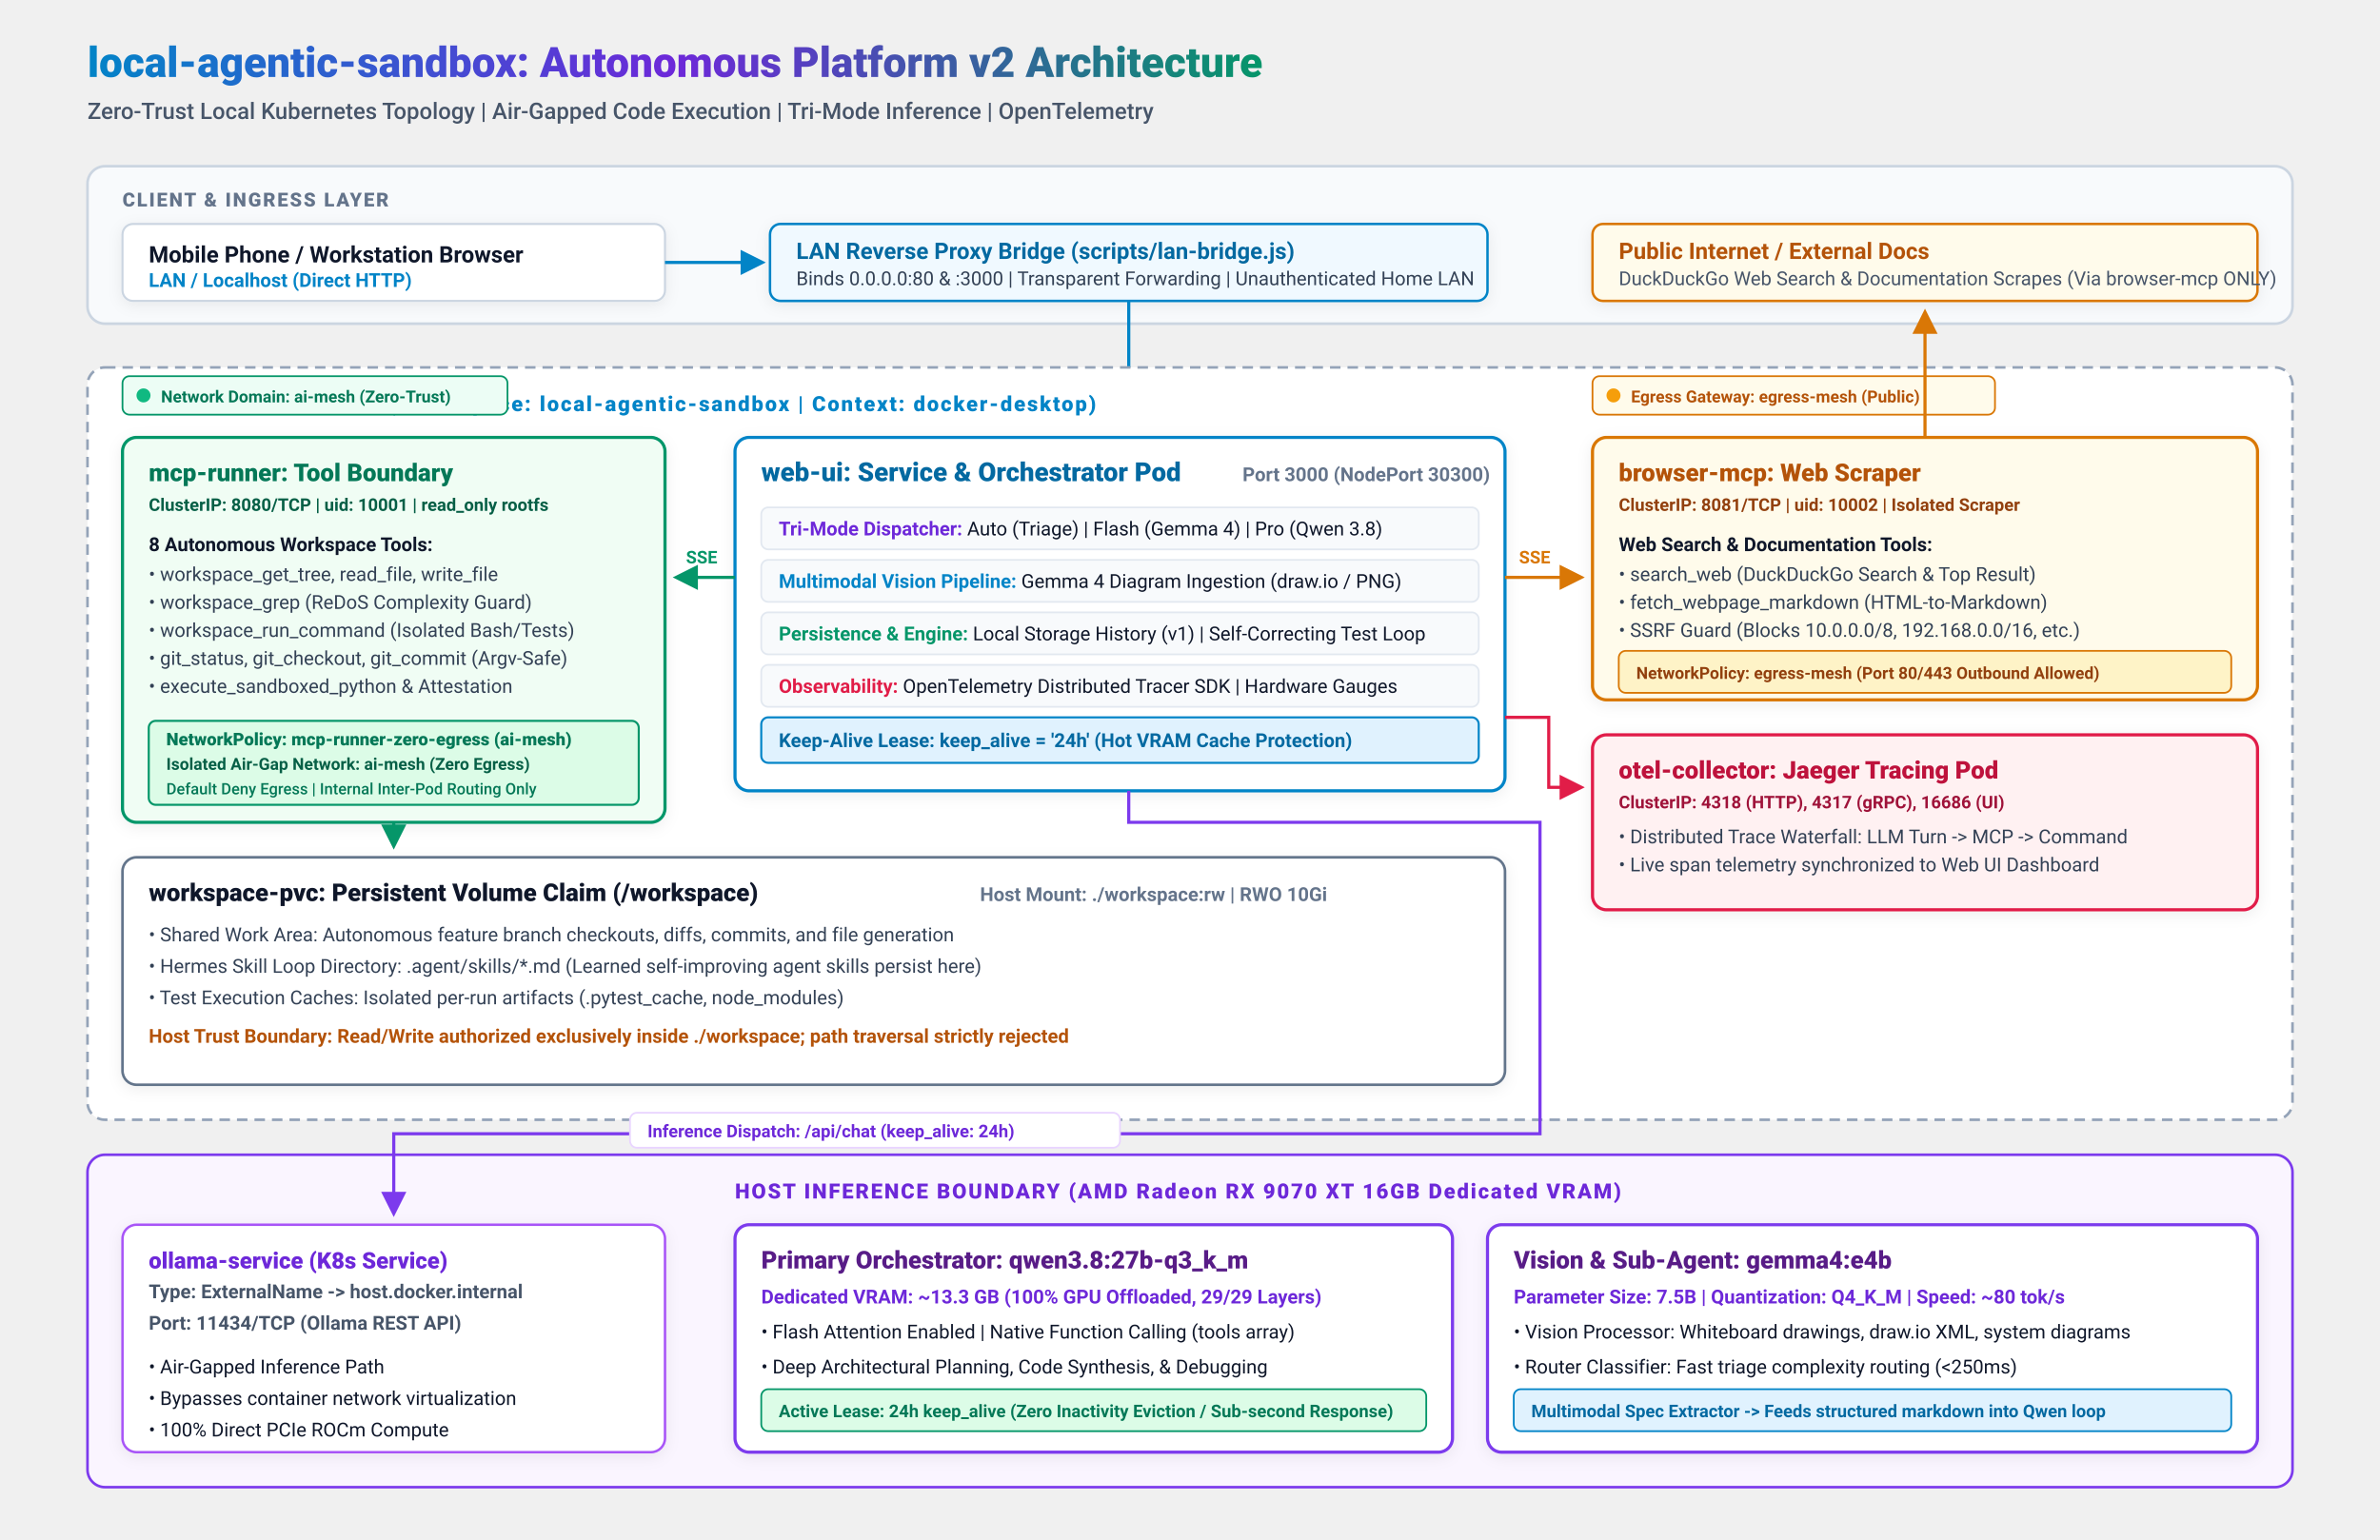
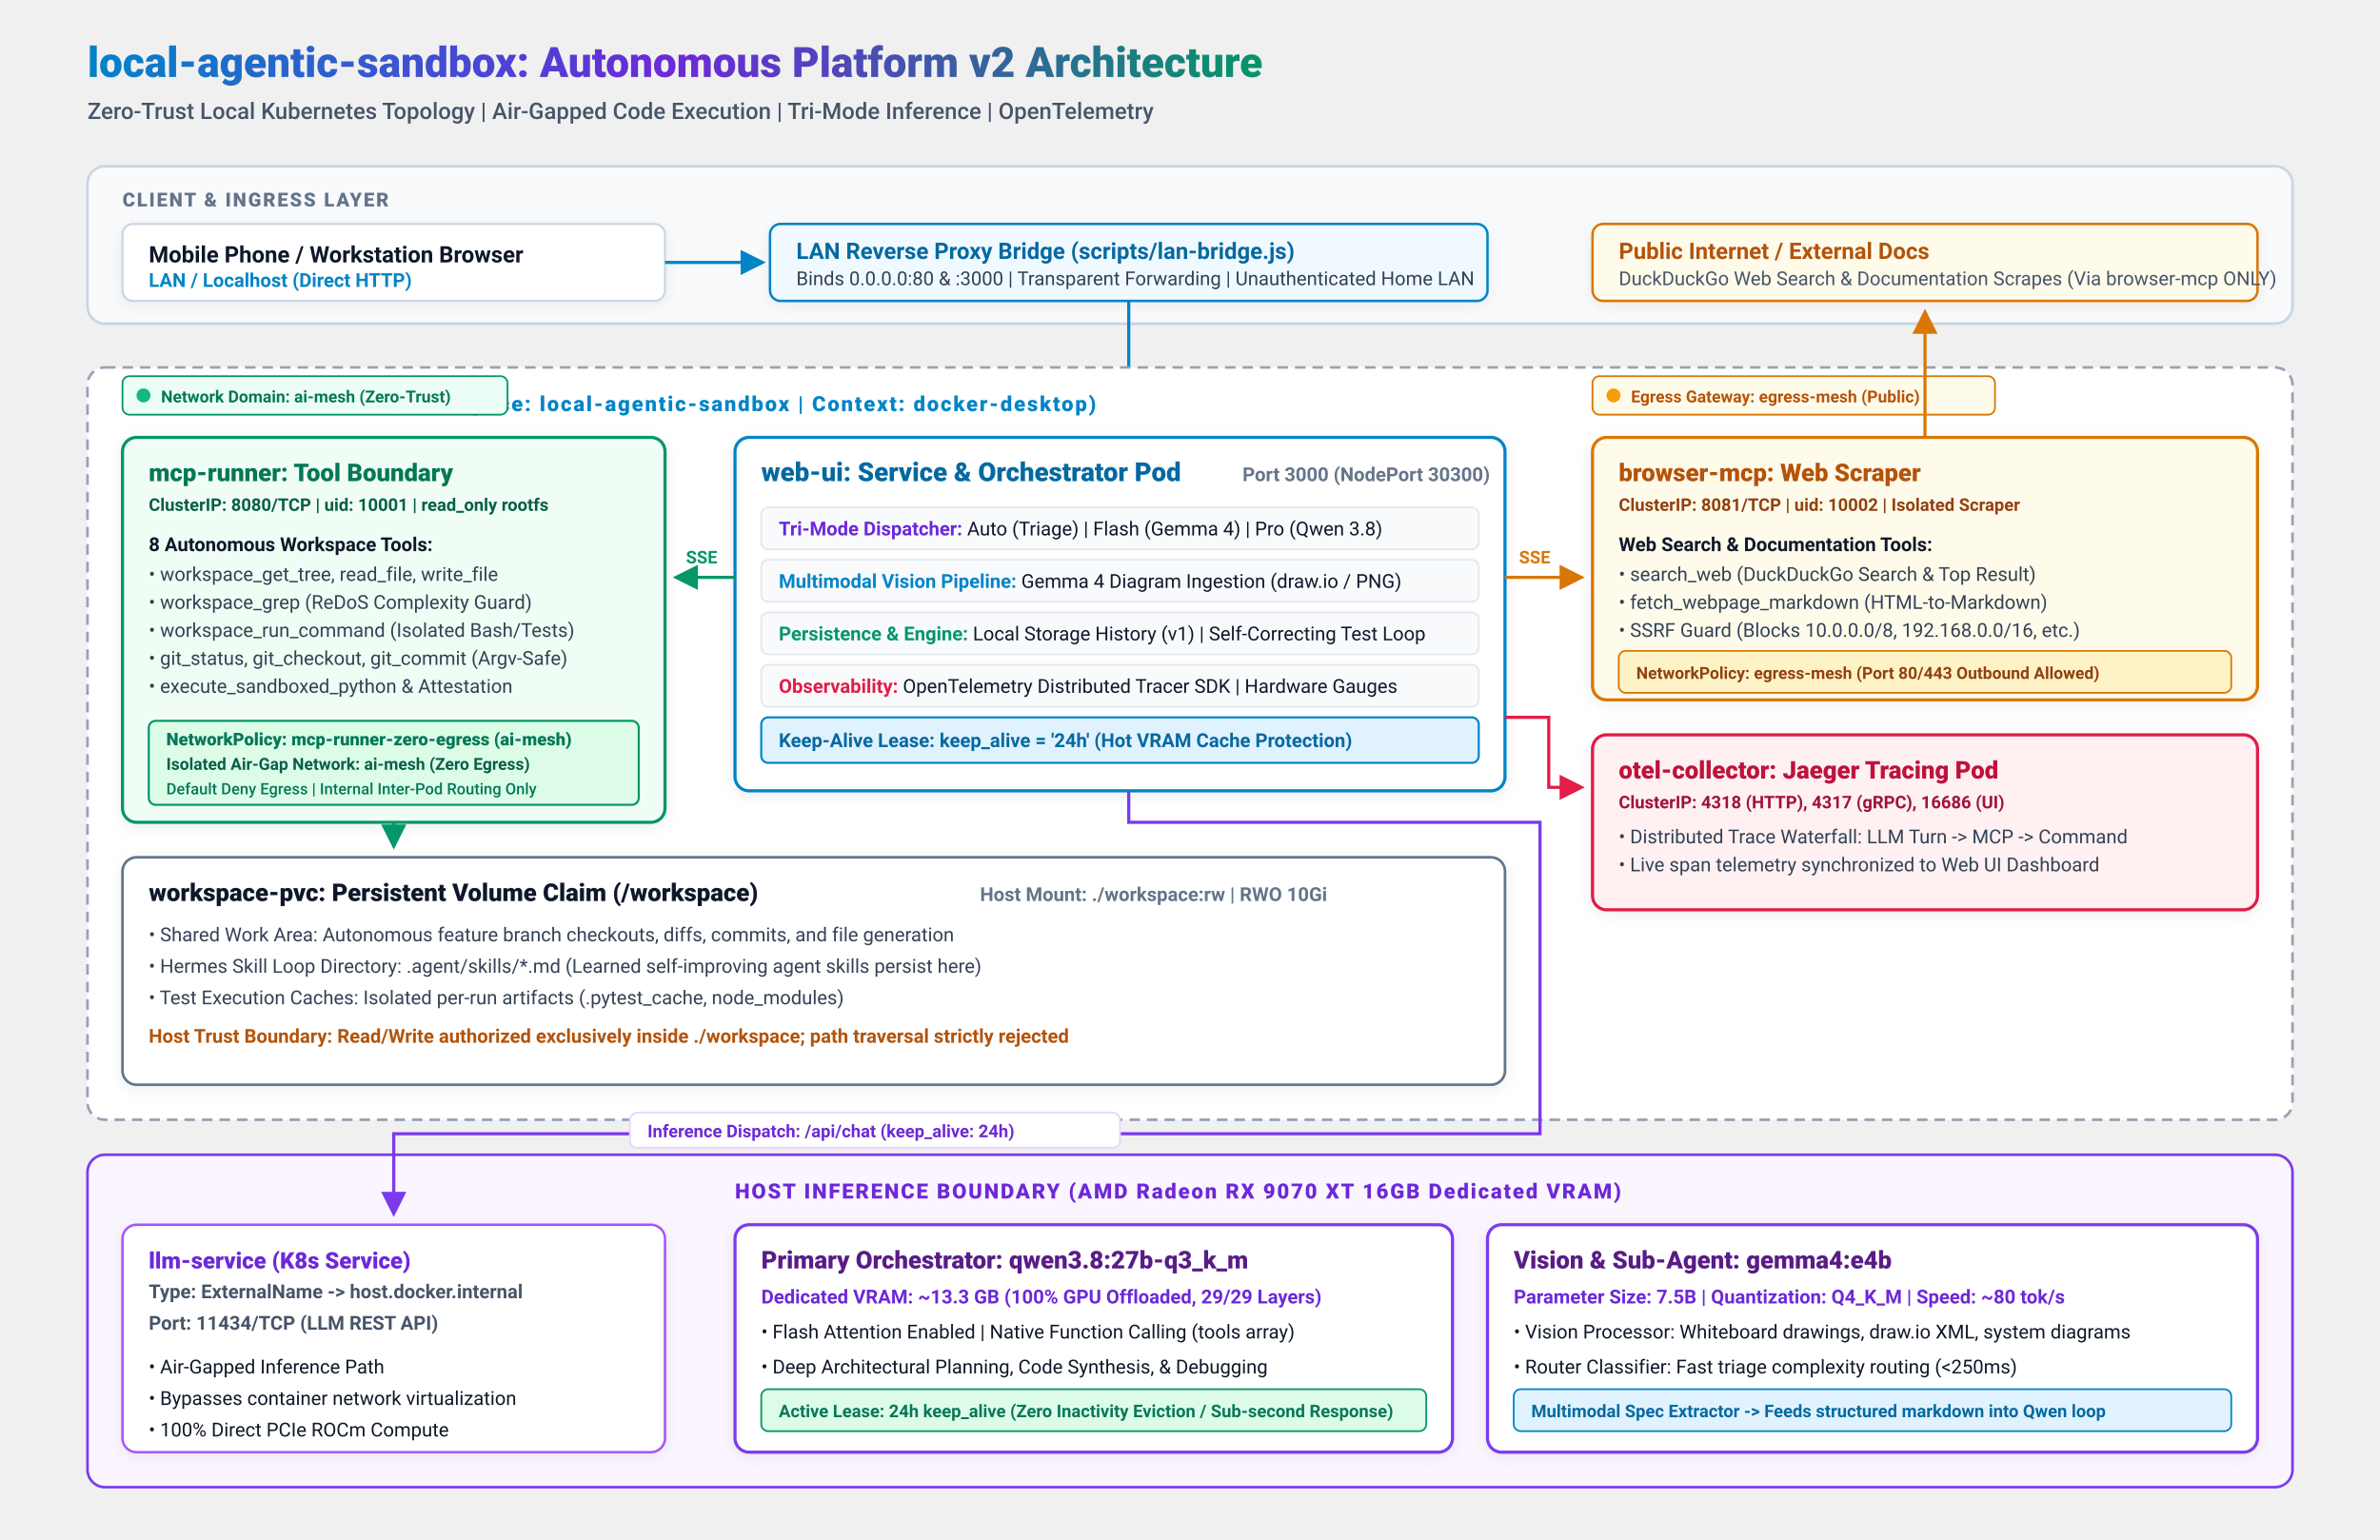
<svg xmlns="http://www.w3.org/2000/svg" viewBox="0 0 1360 880" width="100%" height="100%" style="background-color: #ffffff; font-family: -apple-system, BlinkMacSystemFont, 'Segoe UI', Roboto, Helvetica, Arial, sans-serif;">
  <defs>
    <filter id="cardShadow" x="-2%" y="-2%" width="104%" height="108%" filterUnits="userSpaceOnUse">
      <feDropShadow dx="0" dy="2" stdDeviation="4" flood-color="#0f172a" flood-opacity="0.07" />
    </filter>
    <linearGradient id="headerGrad" x1="0%" y1="0%" x2="100%" y2="0%">
      <stop offset="0%" stop-color="#0284c7" />
      <stop offset="50%" stop-color="#6d28d9" />
      <stop offset="100%" stop-color="#059669" />
    </linearGradient>
    <marker id="arrowCyan" markerWidth="8" markerHeight="8" refX="6" refY="4" orient="auto">
      <path d="M 0 0 L 8 4 L 0 8 Z" fill="#0284c7" />
    </marker>
    <marker id="arrowEmerald" markerWidth="8" markerHeight="8" refX="6" refY="4" orient="auto">
      <path d="M 0 0 L 8 4 L 0 8 Z" fill="#059669" />
    </marker>
    <marker id="arrowPurple" markerWidth="8" markerHeight="8" refX="6" refY="4" orient="auto">
      <path d="M 0 0 L 8 4 L 0 8 Z" fill="#7c3aed" />
    </marker>
    <marker id="arrowAmber" markerWidth="8" markerHeight="8" refX="6" refY="4" orient="auto">
      <path d="M 0 0 L 8 4 L 0 8 Z" fill="#d97706" />
    </marker>
    <marker id="arrowRose" markerWidth="8" markerHeight="8" refX="6" refY="4" orient="auto">
      <path d="M 0 0 L 8 4 L 0 8 Z" fill="#e11d48" />
    </marker>
  </defs>
  <text x="50" y="44" font-size="24" font-weight="800" fill="url(#headerGrad)">local-agentic-sandbox: Autonomous Platform v2 Architecture</text>
  <text x="50" y="68" font-size="13" font-weight="500" fill="#475569">Zero-Trust Local Kubernetes Topology | Air-Gapped Code Execution | Tri-Mode Inference | OpenTelemetry</text>
  <rect x="50" y="95" width="1260" height="90" rx="10" fill="#f8fafc" stroke="#cbd5e1" stroke-width="1.5" />
  <text x="70" y="118" font-size="11" font-weight="800" fill="#64748b" letter-spacing="1">CLIENT &amp; INGRESS LAYER</text>
  <rect x="70" y="128" width="310" height="44" rx="6" fill="#ffffff" stroke="#cbd5e1" stroke-width="1.2" filter="url(#cardShadow)" />
  <text x="85" y="150" font-size="13" font-weight="700" fill="#0f172a">Mobile Phone / Workstation Browser</text>
  <text x="85" y="164" font-size="11" font-weight="600" fill="#0284c7">LAN / Localhost (Direct HTTP)</text>
  <rect x="440" y="128" width="410" height="44" rx="6" fill="#f0f9ff" stroke="#0284c7" stroke-width="1.4" filter="url(#cardShadow)" />
  <text x="455" y="148" font-size="13" font-weight="700" fill="#0369a1">LAN Reverse Proxy Bridge (scripts/lan-bridge.js)</text>
  <text x="455" y="163" font-size="11" fill="#334155">Binds 0.0.0.0:80 &amp; :3000 | Transparent Forwarding | Unauthenticated Home LAN</text>
  <rect x="910" y="128" width="380" height="44" rx="6" fill="#fffbeb" stroke="#d97706" stroke-width="1.4" filter="url(#cardShadow)" />
  <text x="925" y="148" font-size="13" font-weight="700" fill="#b45309">Public Internet / External Docs</text>
  <text x="925" y="163" font-size="11" fill="#475569">DuckDuckGo Web Search &amp; Documentation Scrapes (Via browser-mcp ONLY)</text>
  <path d="M 380 150 L 434 150" fill="none" stroke="#0284c7" stroke-width="1.8" marker-end="url(#arrowCyan)" />
  <path d="M 645 172 L 645 224" fill="none" stroke="#0284c7" stroke-width="1.8" marker-end="url(#arrowCyan)" />
  <rect x="50" y="210" width="1260" height="430" rx="10" fill="#ffffff" stroke="#94a3b8" stroke-width="1.5" stroke-dasharray="6 4" />
  <text x="70" y="235" font-size="12" font-weight="800" fill="#0284c7" letter-spacing="1">KUBERNETES CLUSTER (Namespace: local-agentic-sandbox | Context: docker-desktop)</text>
  <rect x="420" y="250" width="440" height="202" rx="8" fill="#ffffff" stroke="#0284c7" stroke-width="1.8" filter="url(#cardShadow)" />
  <text x="435" y="275" font-size="15" font-weight="800" fill="#0369a1">web-ui: Service &amp; Orchestrator Pod</text>
  <text x="710" y="275" font-size="11" font-weight="600" fill="#64748b">Port 3000 (NodePort 30300)</text>
  <rect x="435" y="290" width="410" height="24" rx="4" fill="#f8fafc" stroke="#e2e8f0" />
  <text x="445" y="306" font-size="11" fill="#0f172a">
    <tspan font-weight="700" fill="#6d28d9">Tri-Mode Dispatcher:</tspan> Auto (Triage) | Flash (Gemma 4) | Pro (Qwen 3.8)</text>
  <rect x="435" y="320" width="410" height="24" rx="4" fill="#f8fafc" stroke="#e2e8f0" />
  <text x="445" y="336" font-size="11" fill="#0f172a">
    <tspan font-weight="700" fill="#0284c7">Multimodal Vision Pipeline:</tspan> Gemma 4 Diagram Ingestion (draw.io / PNG)</text>
  <rect x="435" y="350" width="410" height="24" rx="4" fill="#f8fafc" stroke="#e2e8f0" />
  <text x="445" y="366" font-size="11" fill="#0f172a">
    <tspan font-weight="700" fill="#059669">Persistence &amp; Engine:</tspan> Local Storage History (v1) | Self-Correcting Test Loop</text>
  <rect x="435" y="380" width="410" height="24" rx="4" fill="#f8fafc" stroke="#e2e8f0" />
  <text x="445" y="396" font-size="11" fill="#0f172a">
    <tspan font-weight="700" fill="#e11d48">Observability:</tspan> OpenTelemetry Distributed Tracer SDK | Hardware Gauges</text>
  <rect x="435" y="410" width="410" height="26" rx="4" fill="#e0f2fe" stroke="#0284c7" stroke-width="1.2" />
  <text x="445" y="427" font-size="11" font-weight="700" fill="#0369a1">Keep-Alive Lease: keep_alive = '24h' (Hot VRAM Cache Protection)</text>
  <rect x="70" y="250" width="310" height="220" rx="8" fill="#f0fdf4" stroke="#059669" stroke-width="1.8" filter="url(#cardShadow)" />
  <text x="85" y="275" font-size="14" font-weight="800" fill="#047857">mcp-runner: Tool Boundary</text>
  <text x="85" y="292" font-size="10" font-weight="600" fill="#065f46">ClusterIP: 8080/TCP | uid: 10001 | read_only rootfs</text>
  <text x="85" y="315" font-size="11" font-weight="700" fill="#0f172a">8 Autonomous Workspace Tools:</text>
  <text x="85" y="332" font-size="11" fill="#334155">• workspace_get_tree, read_file, write_file</text>
  <text x="85" y="348" font-size="11" fill="#334155">• workspace_grep (ReDoS Complexity Guard)</text>
  <text x="85" y="364" font-size="11" fill="#334155">• workspace_run_command (Isolated Bash/Tests)</text>
  <text x="85" y="380" font-size="11" fill="#334155">• git_status, git_checkout, git_commit (Argv-Safe)</text>
  <text x="85" y="396" font-size="11" fill="#334155">• execute_sandboxed_python &amp; Attestation</text>
  <rect x="85" y="412" width="280" height="48" rx="4" fill="#dcfce7" stroke="#059669" stroke-width="1.2" />
  <text x="95" y="426" font-size="10" font-weight="800" fill="#047857">NetworkPolicy: mcp-runner-zero-egress (ai-mesh)</text>
  <text x="95" y="440" font-size="9.5" font-weight="700" fill="#065f46">Isolated Air-Gap Network: ai-mesh (Zero Egress)</text>
  <text x="95" y="454" font-size="9" font-weight="500" fill="#047857">Default Deny Egress | Internal Inter-Pod Routing Only</text>
  <rect x="910" y="250" width="380" height="150" rx="8" fill="#fffbeb" stroke="#d97706" stroke-width="1.8" filter="url(#cardShadow)" />
  <text x="925" y="275" font-size="14" font-weight="800" fill="#b45309">browser-mcp: Web Scraper</text>
  <text x="925" y="292" font-size="10" font-weight="600" fill="#92400e">ClusterIP: 8081/TCP | uid: 10002 | Isolated Scraper</text>
  <text x="925" y="315" font-size="11" font-weight="700" fill="#0f172a">Web Search &amp; Documentation Tools:</text>
  <text x="925" y="332" font-size="11" fill="#334155">• search_web (DuckDuckGo Search &amp; Top Result)</text>
  <text x="925" y="348" font-size="11" fill="#334155">• fetch_webpage_markdown (HTML-to-Markdown)</text>
  <text x="925" y="364" font-size="11" fill="#334155">• SSRF Guard (Blocks 10.0.0.0/8, 192.168.0.0/16, etc.)</text>
  <rect x="925" y="372" width="350" height="24" rx="4" fill="#fef3c7" stroke="#d97706" stroke-width="1" />
  <text x="935" y="388" font-size="9.5" font-weight="700" fill="#92400e">NetworkPolicy: egress-mesh (Port 80/443 Outbound Allowed)</text>
  <rect x="910" y="420" width="380" height="100" rx="8" fill="#fff1f2" stroke="#e11d48" stroke-width="1.8" filter="url(#cardShadow)" />
  <text x="925" y="445" font-size="14" font-weight="800" fill="#be123c">otel-collector: Jaeger Tracing Pod</text>
  <text x="925" y="462" font-size="10" font-weight="600" fill="#9f1239">ClusterIP: 4318 (HTTP), 4317 (gRPC), 16686 (UI)</text>
  <text x="925" y="482" font-size="11" fill="#334155">• Distributed Trace Waterfall: LLM Turn -&gt; MCP -&gt; Command</text>
  <text x="925" y="498" font-size="11" fill="#334155">• Live span telemetry synchronized to Web UI Dashboard</text>
  <rect x="70" y="490" width="790" height="130" rx="8" fill="#ffffff" stroke="#64748b" stroke-width="1.5" filter="url(#cardShadow)" />
  <text x="85" y="515" font-size="14" font-weight="800" fill="#0f172a">workspace-pvc: Persistent Volume Claim (/workspace)</text>
  <text x="560" y="515" font-size="11" font-weight="600" fill="#64748b">Host Mount: ./workspace:rw | RWO 10Gi</text>
  <text x="85" y="538" font-size="11" fill="#334155">• Shared Work Area: Autonomous feature branch checkouts, diffs, commits, and file generation</text>
  <text x="85" y="556" font-size="11" fill="#334155">• Hermes Skill Loop Directory: .agent/skills/*.md (Learned self-improving agent skills persist here)</text>
  <text x="85" y="574" font-size="11" fill="#334155">• Test Execution Caches: Isolated per-run artifacts (.pytest_cache, node_modules)</text>
  <text x="85" y="596" font-size="11" font-weight="700" fill="#b45309">Host Trust Boundary: Read/Write authorized exclusively inside ./workspace; path traversal strictly rejected</text>
  <g id="network-mesh-badges">
    <rect x="70" y="215" width="220" height="22" rx="4" fill="#ecfdf5" stroke="#059669" stroke-width="1" />
    <circle cx="82" cy="226" r="4" fill="#10b981" />
    <text x="92" y="230" font-size="9.5" font-weight="700" fill="#047857">Network Domain: ai-mesh (Zero-Trust)</text>
    <rect x="910" y="215" width="230" height="22" rx="4" fill="#fffbeb" stroke="#d97706" stroke-width="1" />
    <circle cx="922" cy="226" r="4" fill="#f59e0b" />
    <text x="932" y="230" font-size="9.5" font-weight="700" fill="#b45309">Egress Gateway: egress-mesh (Public)</text>
  </g>
  <path d="M 420 330 L 388 330" fill="none" stroke="#059669" stroke-width="1.8" marker-end="url(#arrowEmerald)" />
  <text x="392" y="322" font-size="10" font-weight="700" fill="#059669">SSE</text>
  <path d="M 860 330 L 902 330" fill="none" stroke="#d97706" stroke-width="1.8" marker-end="url(#arrowAmber)" />
  <text x="868" y="322" font-size="10" font-weight="700" fill="#d97706">SSE</text>
  <path d="M 1100 250 L 1100 180" fill="none" stroke="#d97706" stroke-width="1.8" marker-end="url(#arrowAmber)" />
  <path d="M 860 410 L 885 410 L 885 450 L 902 450" fill="none" stroke="#e11d48" stroke-width="1.8" marker-end="url(#arrowRose)" />
  <path d="M 225 470 L 225 482" fill="none" stroke="#059669" stroke-width="1.8" marker-end="url(#arrowEmerald)" />
  <rect x="50" y="660" width="1260" height="190" rx="10" fill="#faf5ff" stroke="#7c3aed" stroke-width="1.5" />
  <text x="420" y="685" font-size="12" font-weight="800" fill="#6d28d9" letter-spacing="1">HOST INFERENCE BOUNDARY (AMD Radeon RX 9070 XT 16GB Dedicated VRAM)</text>
  <rect x="70" y="700" width="310" height="130" rx="8" fill="#ffffff" stroke="#a855f7" stroke-width="1.4" filter="url(#cardShadow)" />
-   <text x="85" y="725" font-size="13" font-weight="800" fill="#6d28d9">ollama-service (K8s Service)</text>
+   <text x="85" y="725" font-size="13" font-weight="800" fill="#6d28d9">llm-service (K8s Service)</text>
  <text x="85" y="742" font-size="11" font-weight="600" fill="#475569">Type: ExternalName -&gt; host.docker.internal</text>
-   <text x="85" y="760" font-size="11" font-weight="600" fill="#475569">Port: 11434/TCP (Ollama REST API)</text>
+   <text x="85" y="760" font-size="11" font-weight="600" fill="#475569">Port: 11434/TCP (LLM REST API)</text>
  <text x="85" y="785" font-size="11" fill="#0f172a">• Air-Gapped Inference Path</text>
  <text x="85" y="803" font-size="11" fill="#0f172a">• Bypasses container network virtualization</text>
  <text x="85" y="821" font-size="11" fill="#0f172a">• 100% Direct PCIe ROCm Compute</text>
  <rect x="420" y="700" width="410" height="130" rx="8" fill="#ffffff" stroke="#7c3aed" stroke-width="1.8" filter="url(#cardShadow)" />
  <text x="435" y="725" font-size="14" font-weight="800" fill="#581c87">Primary Orchestrator: qwen3.8:27b-q3_k_m</text>
  <text x="435" y="745" font-size="11" font-weight="700" fill="#6d28d9">Dedicated VRAM: ~13.3 GB (100% GPU Offloaded, 29/29 Layers)</text>
  <text x="435" y="765" font-size="11" fill="#0f172a">• Flash Attention Enabled | Native Function Calling (tools array)</text>
  <text x="435" y="785" font-size="11" fill="#0f172a">• Deep Architectural Planning, Code Synthesis, &amp; Debugging</text>
  <rect x="435" y="794" width="380" height="24" rx="4" fill="#dcfce7" stroke="#059669" stroke-width="1" />
  <text x="445" y="810" font-size="10" font-weight="700" fill="#047857">Active Lease: 24h keep_alive (Zero Inactivity Eviction / Sub-second Response)</text>
  <rect x="850" y="700" width="440" height="130" rx="8" fill="#ffffff" stroke="#7c3aed" stroke-width="1.8" filter="url(#cardShadow)" />
  <text x="865" y="725" font-size="14" font-weight="800" fill="#581c87">Vision &amp; Sub-Agent: gemma4:e4b</text>
  <text x="865" y="745" font-size="11" font-weight="700" fill="#6d28d9">Parameter Size: 7.5B | Quantization: Q4_K_M | Speed: ~80 tok/s</text>
  <text x="865" y="765" font-size="11" fill="#0f172a">• Vision Processor: Whiteboard drawings, draw.io XML, system diagrams</text>
  <text x="865" y="785" font-size="11" fill="#0f172a">• Router Classifier: Fast triage complexity routing (&lt;250ms)</text>
  <rect x="865" y="794" width="410" height="24" rx="4" fill="#e0f2fe" stroke="#0284c7" stroke-width="1" />
  <text x="875" y="810" font-size="10" font-weight="700" fill="#0369a1">Multimodal Spec Extractor -&gt; Feeds structured markdown into Qwen loop</text>
  <path d="M 645 452 L 645 470 L 880 470 L 880 648 L 225 648 L 225 692" fill="none" stroke="#7c3aed" stroke-width="1.8" marker-end="url(#arrowPurple)" />
  <rect x="360" y="636" width="280" height="20" rx="4" fill="#ffffff" stroke="#e9d5ff" stroke-width="1" />
  <text x="370" y="650" font-size="10" font-weight="700" fill="#6d28d9">Inference Dispatch: /api/chat (keep_alive: 24h)</text>
</svg>
